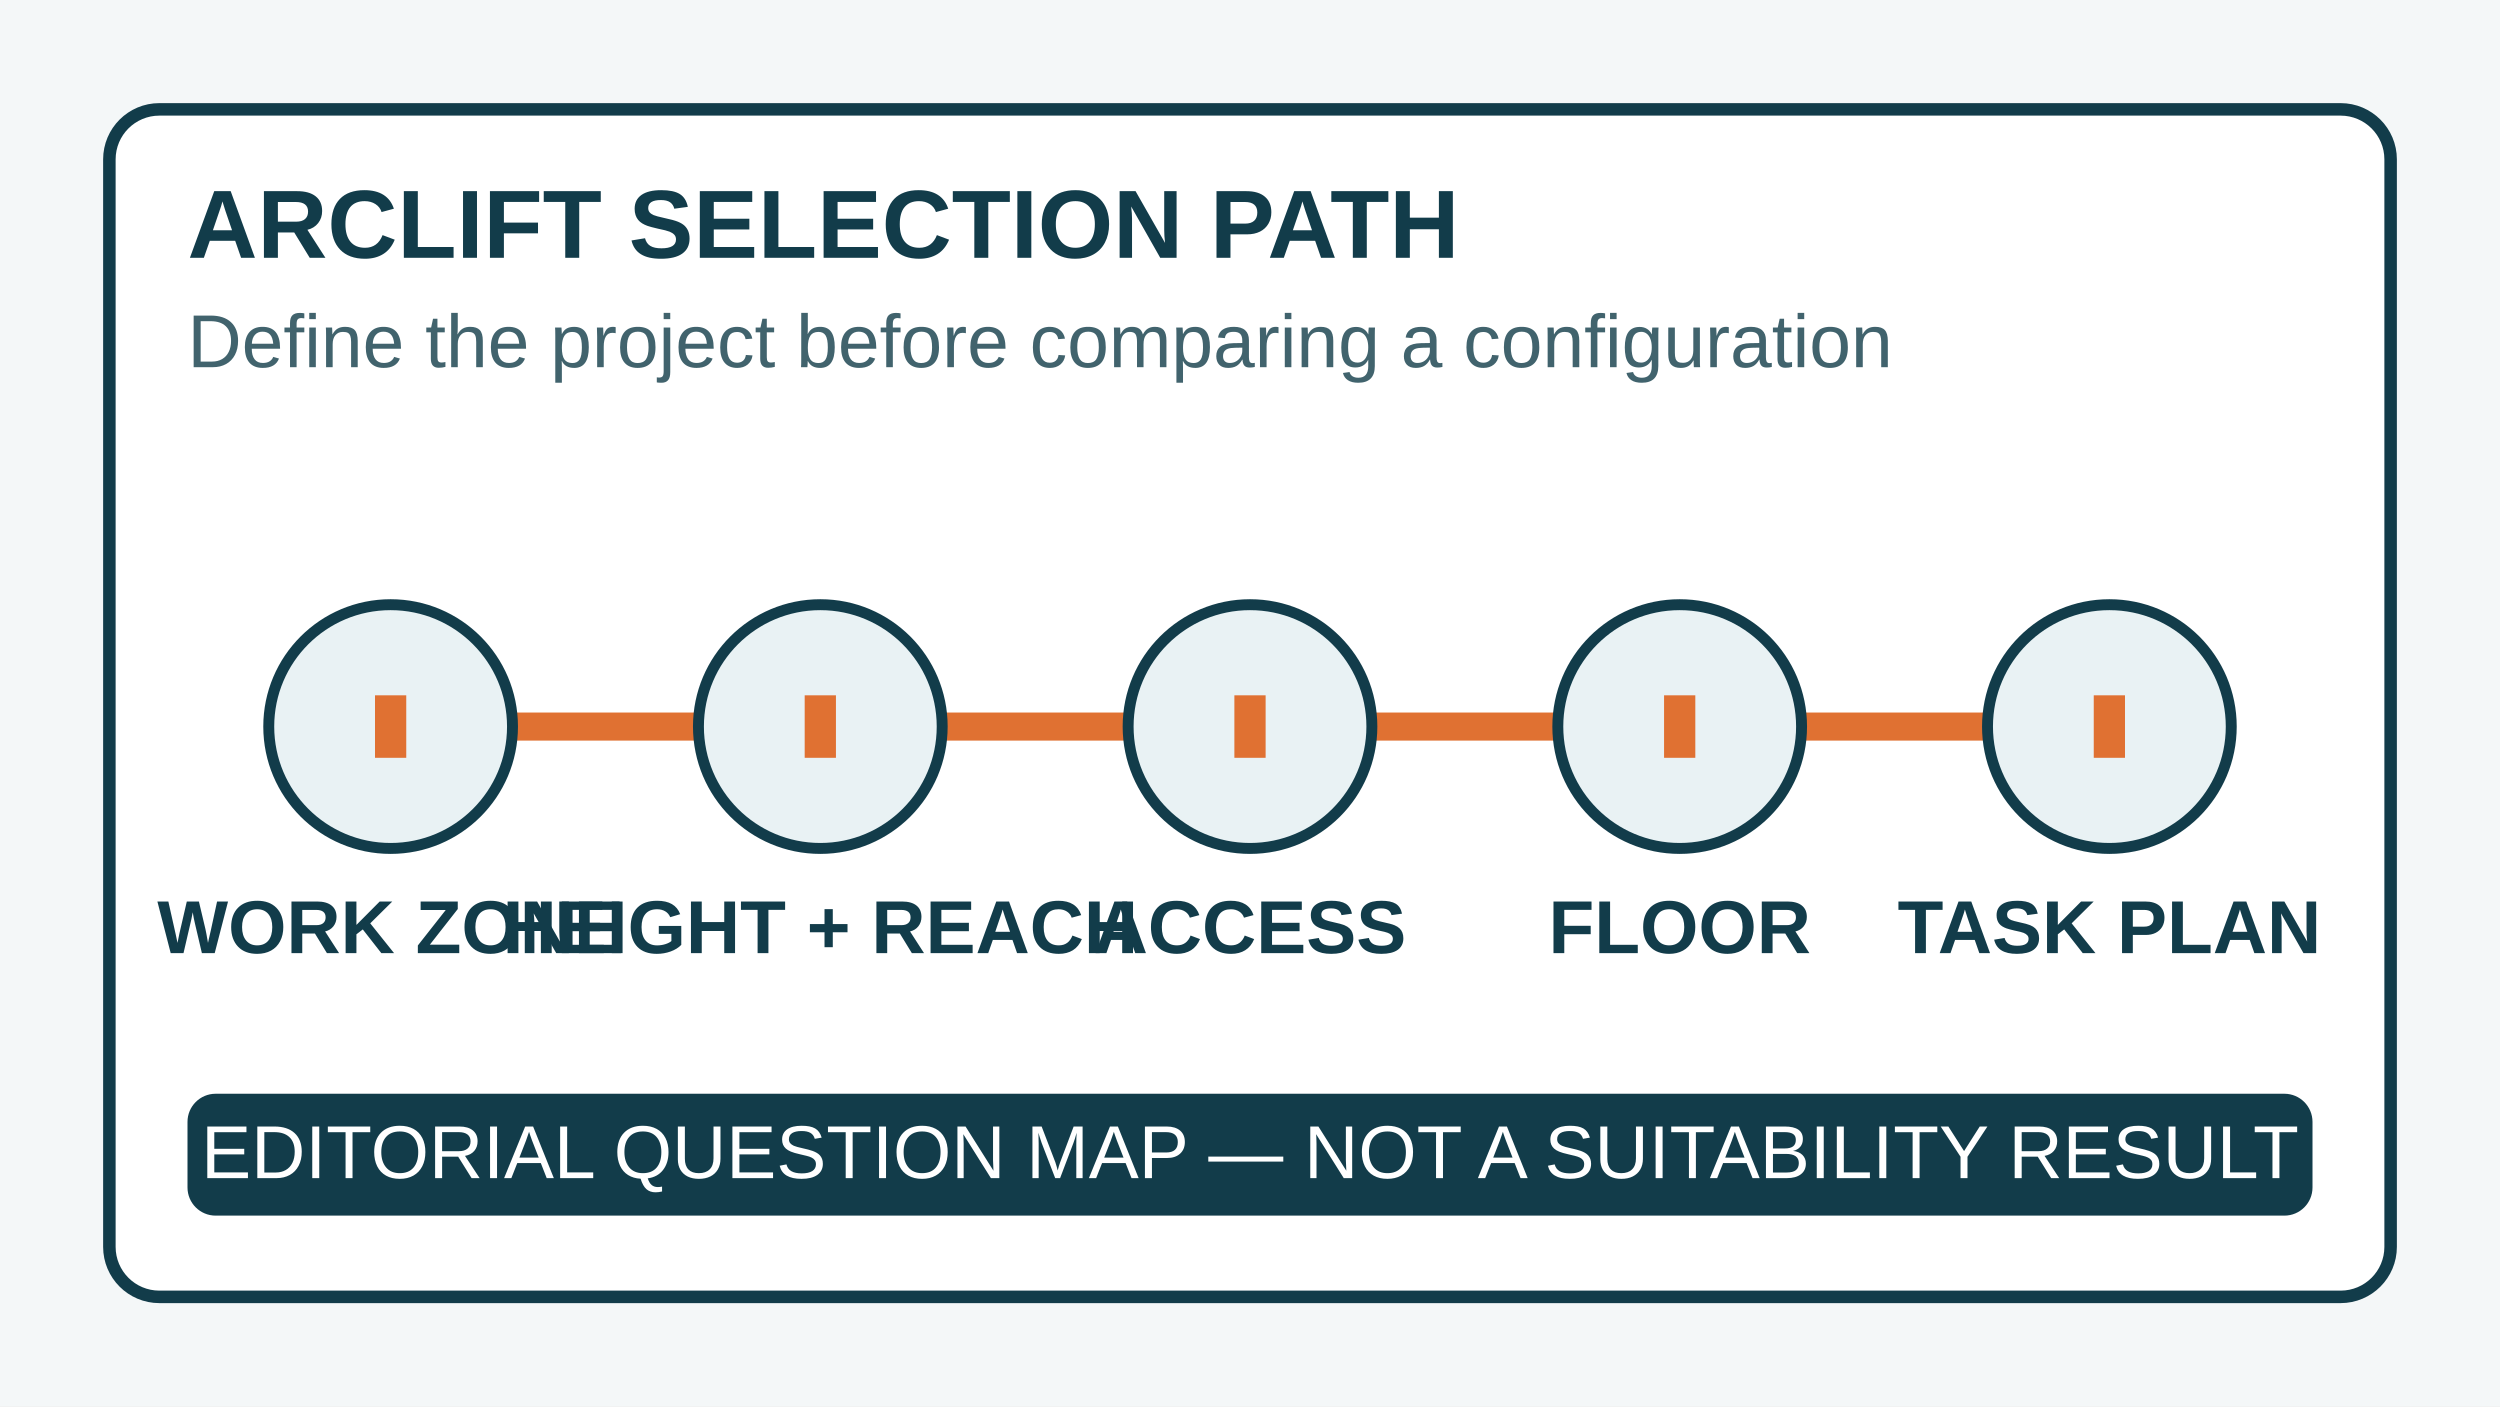
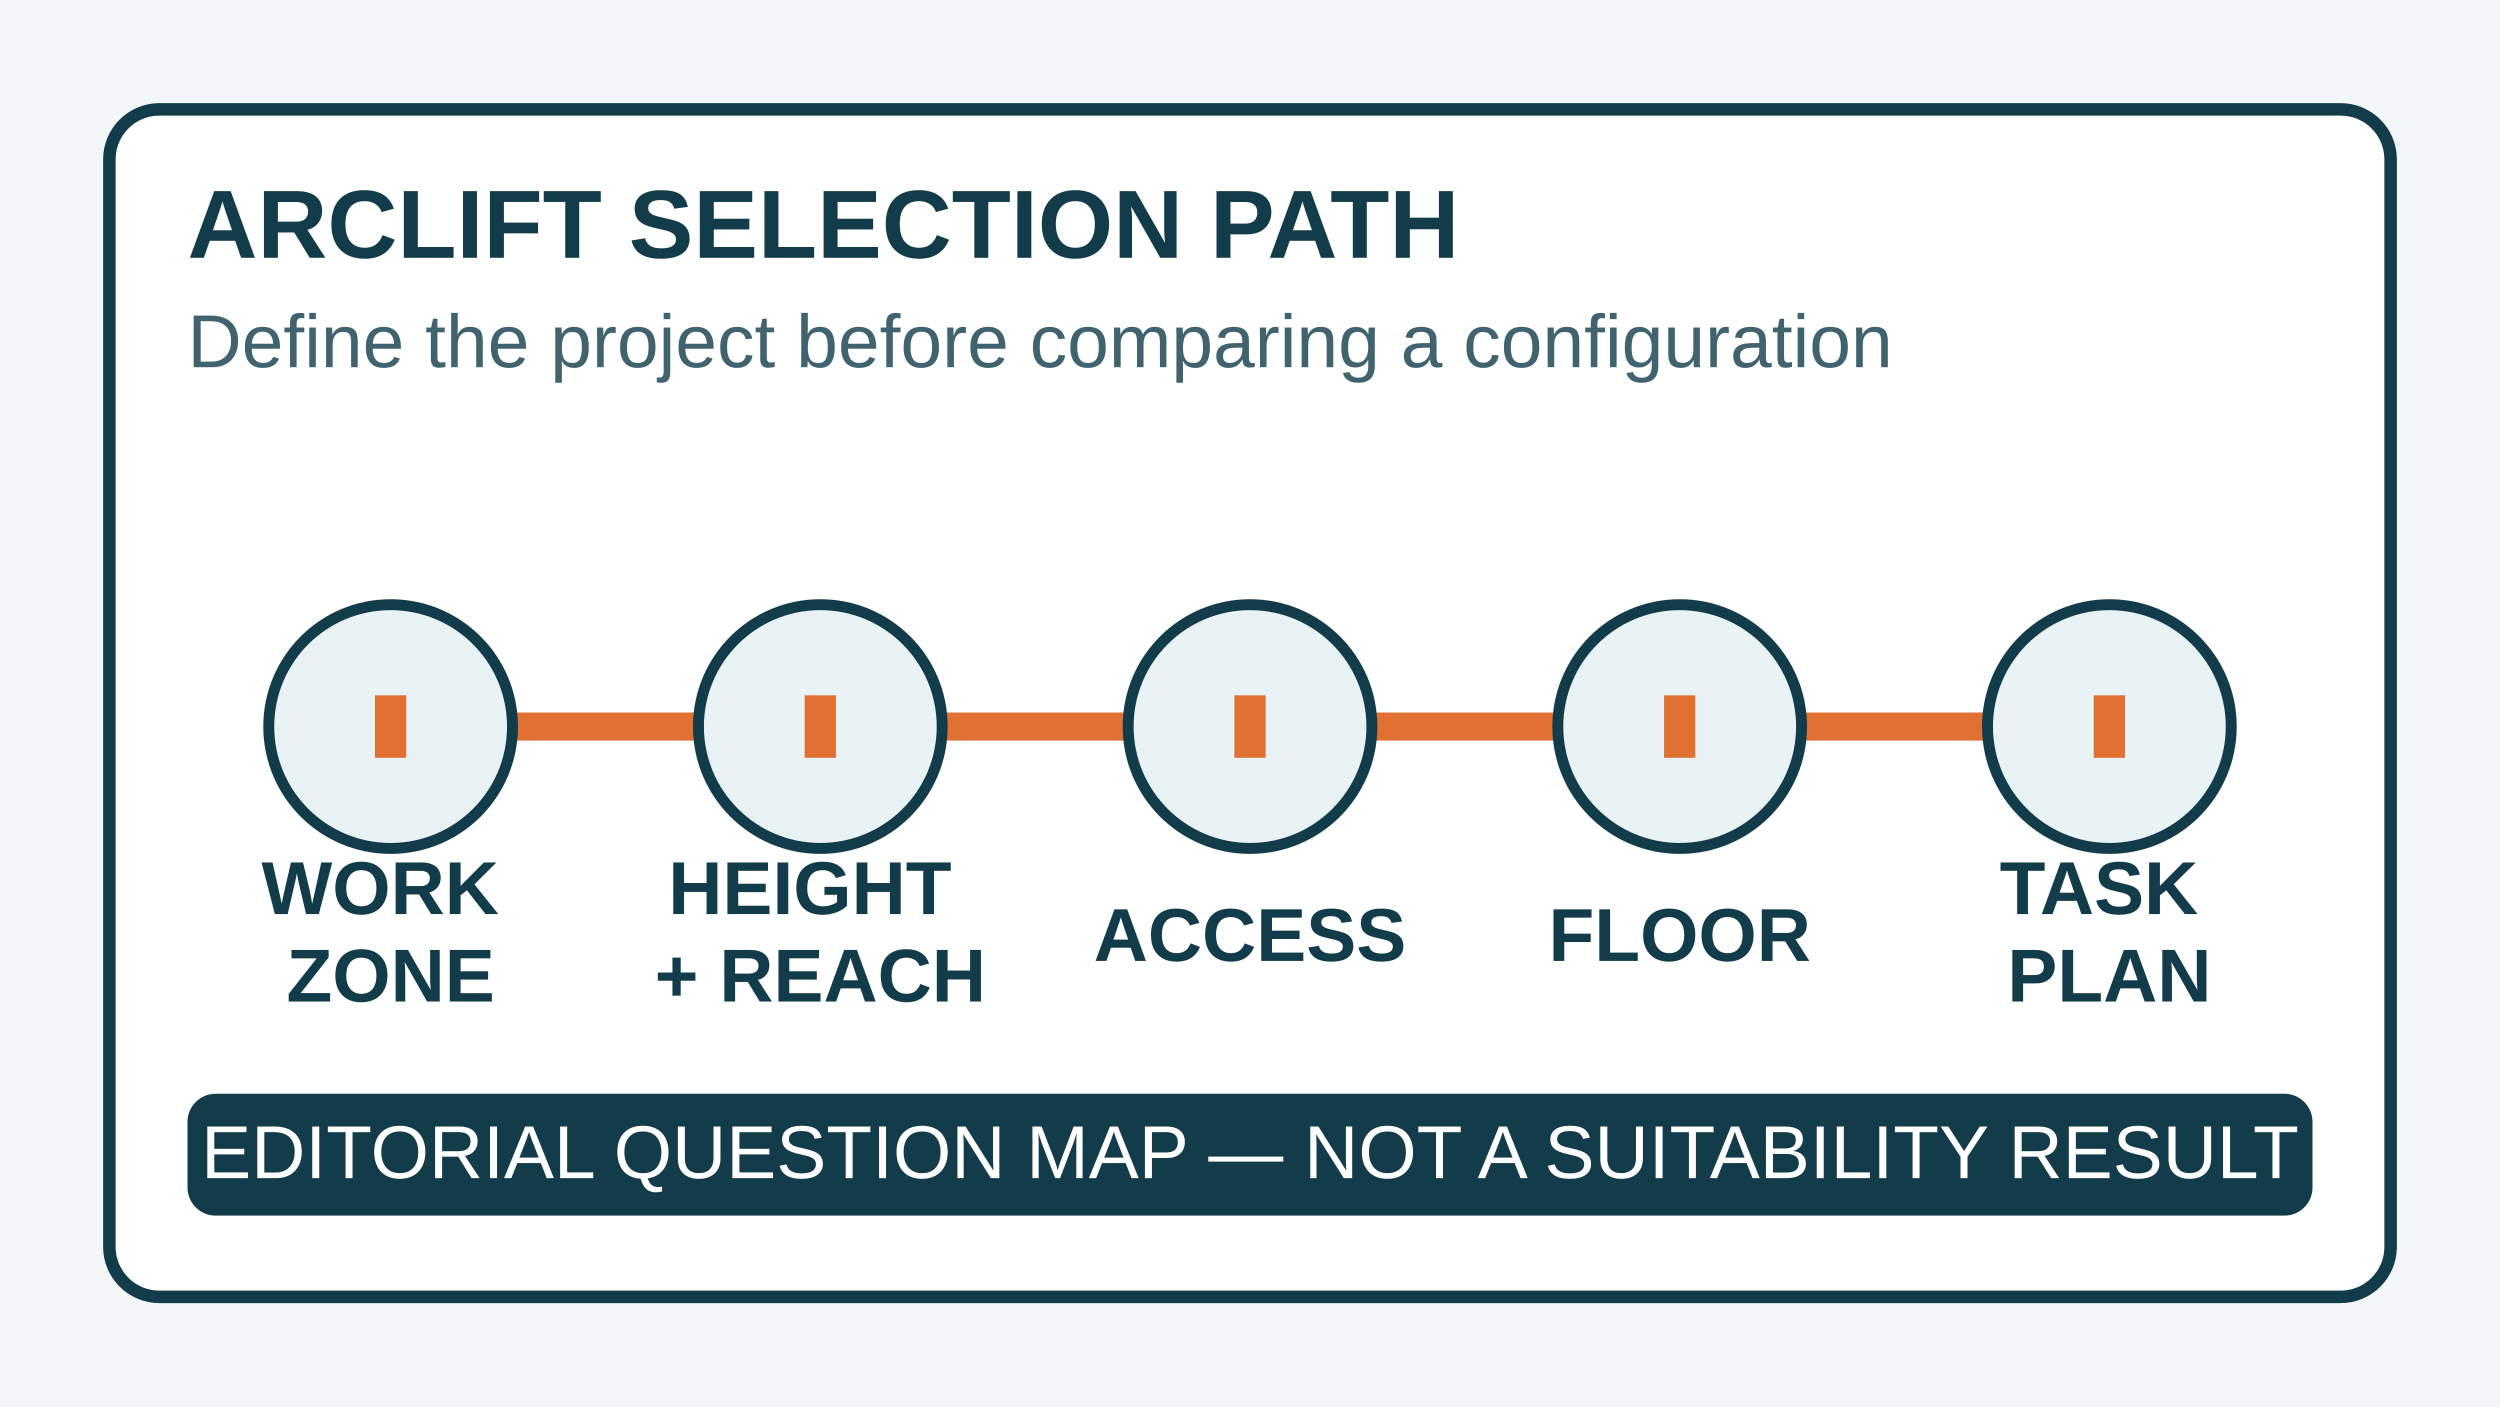
<svg xmlns="http://www.w3.org/2000/svg" viewBox="0 0 1600 900" role="img" aria-labelledby="title desc">
  <rect width="1600" height="900" fill="#f4f7f8" />
  <rect x="70" y="70" width="1460" height="760" rx="32" fill="#ffffff" stroke="#123c4a" stroke-width="8" />
  <text x="120" y="165" font-family="Arial, sans-serif" font-size="62" font-weight="700" fill="#123c4a">ARCLIFT SELECTION PATH</text>
  <text x="120" y="235" font-family="Arial, sans-serif" font-size="48" fill="#41636d">Define the project before comparing a configuration</text>
  <path d="M250 465 H1350" fill="none" stroke="#e07132" stroke-width="18" stroke-linecap="round" />
  <g font-family="Arial, sans-serif" font-size="48" font-weight="700" text-anchor="middle" fill="#123c4a">
    <circle cx="250" cy="465" r="78" fill="#e9f2f4" stroke="#123c4a" stroke-width="7" />
-     <text data-role="decision-label" x="250" y="610" font-size="48">WORK ZONE</text>
+     <text data-role="decision-label" x="250" y="585" font-size="48" aria-label="Work zone">
+       <tspan x="250">WORK</tspan>
+       <tspan x="250" dy="56">ZONE</tspan>
+     </text>
    <circle cx="525" cy="465" r="78" fill="#e9f2f4" stroke="#123c4a" stroke-width="7" />
-     <text data-role="decision-label" x="525" y="610" font-size="48">HEIGHT + REACH</text>
+     <text data-role="decision-label" x="525" y="585" font-size="48" aria-label="Height and reach">
+       <tspan x="525">HEIGHT</tspan>
+       <tspan x="525" dy="56">+ REACH</tspan>
+     </text>
    <circle cx="800" cy="465" r="78" fill="#e9f2f4" stroke="#123c4a" stroke-width="7" />
-     <text data-role="decision-label" x="800" y="610" font-size="48">ACCESS</text>
+     <text data-role="decision-label" x="800" y="615" font-size="48">ACCESS</text>
    <circle cx="1075" cy="465" r="78" fill="#e9f2f4" stroke="#123c4a" stroke-width="7" />
-     <text data-role="decision-label" x="1075" y="610" font-size="48">FLOOR</text>
+     <text data-role="decision-label" x="1075" y="615" font-size="48">FLOOR</text>
    <circle cx="1350" cy="465" r="78" fill="#e9f2f4" stroke="#123c4a" stroke-width="7" />
-     <text data-role="decision-label" x="1350" y="610" font-size="48">TASK PLAN</text>
+     <text data-role="decision-label" x="1350" y="585" font-size="48" aria-label="Task plan">
+       <tspan x="1350">TASK</tspan>
+       <tspan x="1350" dy="56">PLAN</tspan>
+     </text>
  </g>
  <g fill="#e07132">
    <path d="M240 445 h20 v40 h-20z" />
    <path d="M515 445 h20 v40 h-20z" />
    <path d="M790 445 h20 v40 h-20z" />
    <path d="M1065 445 h20 v40 h-20z" />
    <path d="M1340 445 h20 v40 h-20z" />
  </g>
  <rect x="120" y="700" width="1360" height="78" rx="18" fill="#123c4a" />
  <text x="800" y="754" font-family="Arial, sans-serif" font-size="48" text-anchor="middle" fill="#ffffff">EDITORIAL QUESTION MAP — NOT A SUITABILITY RESULT</text>
</svg>
